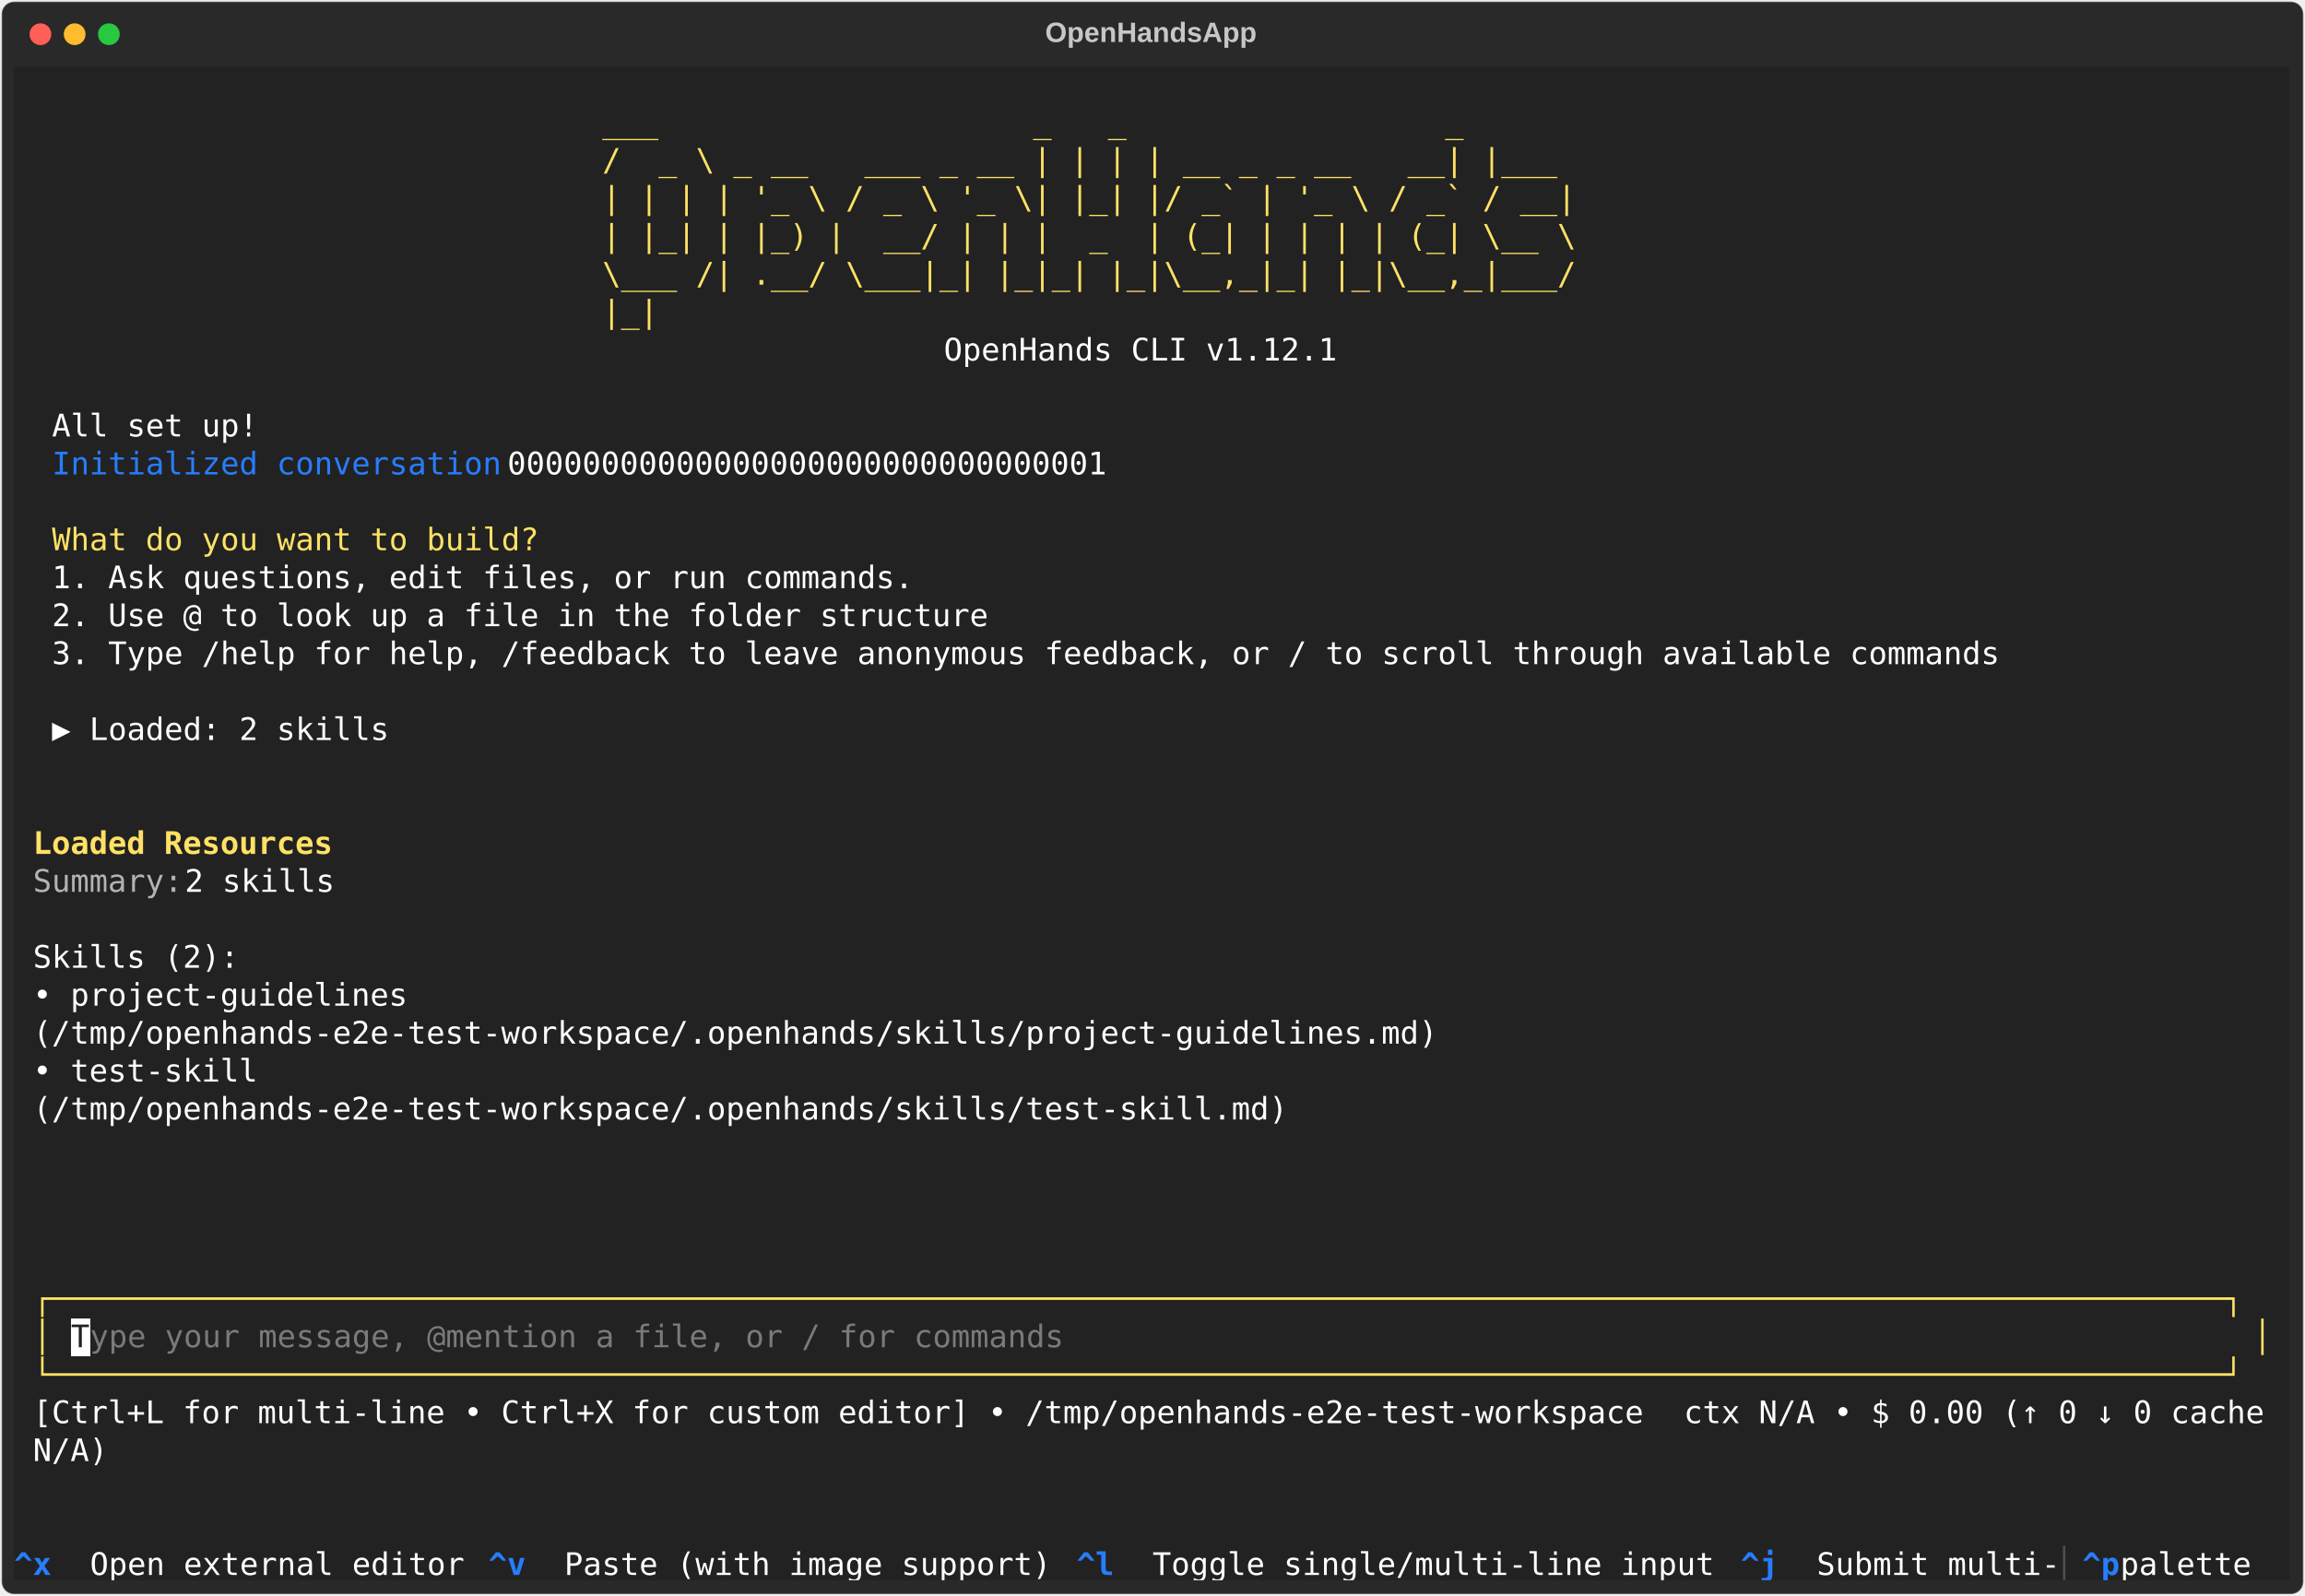
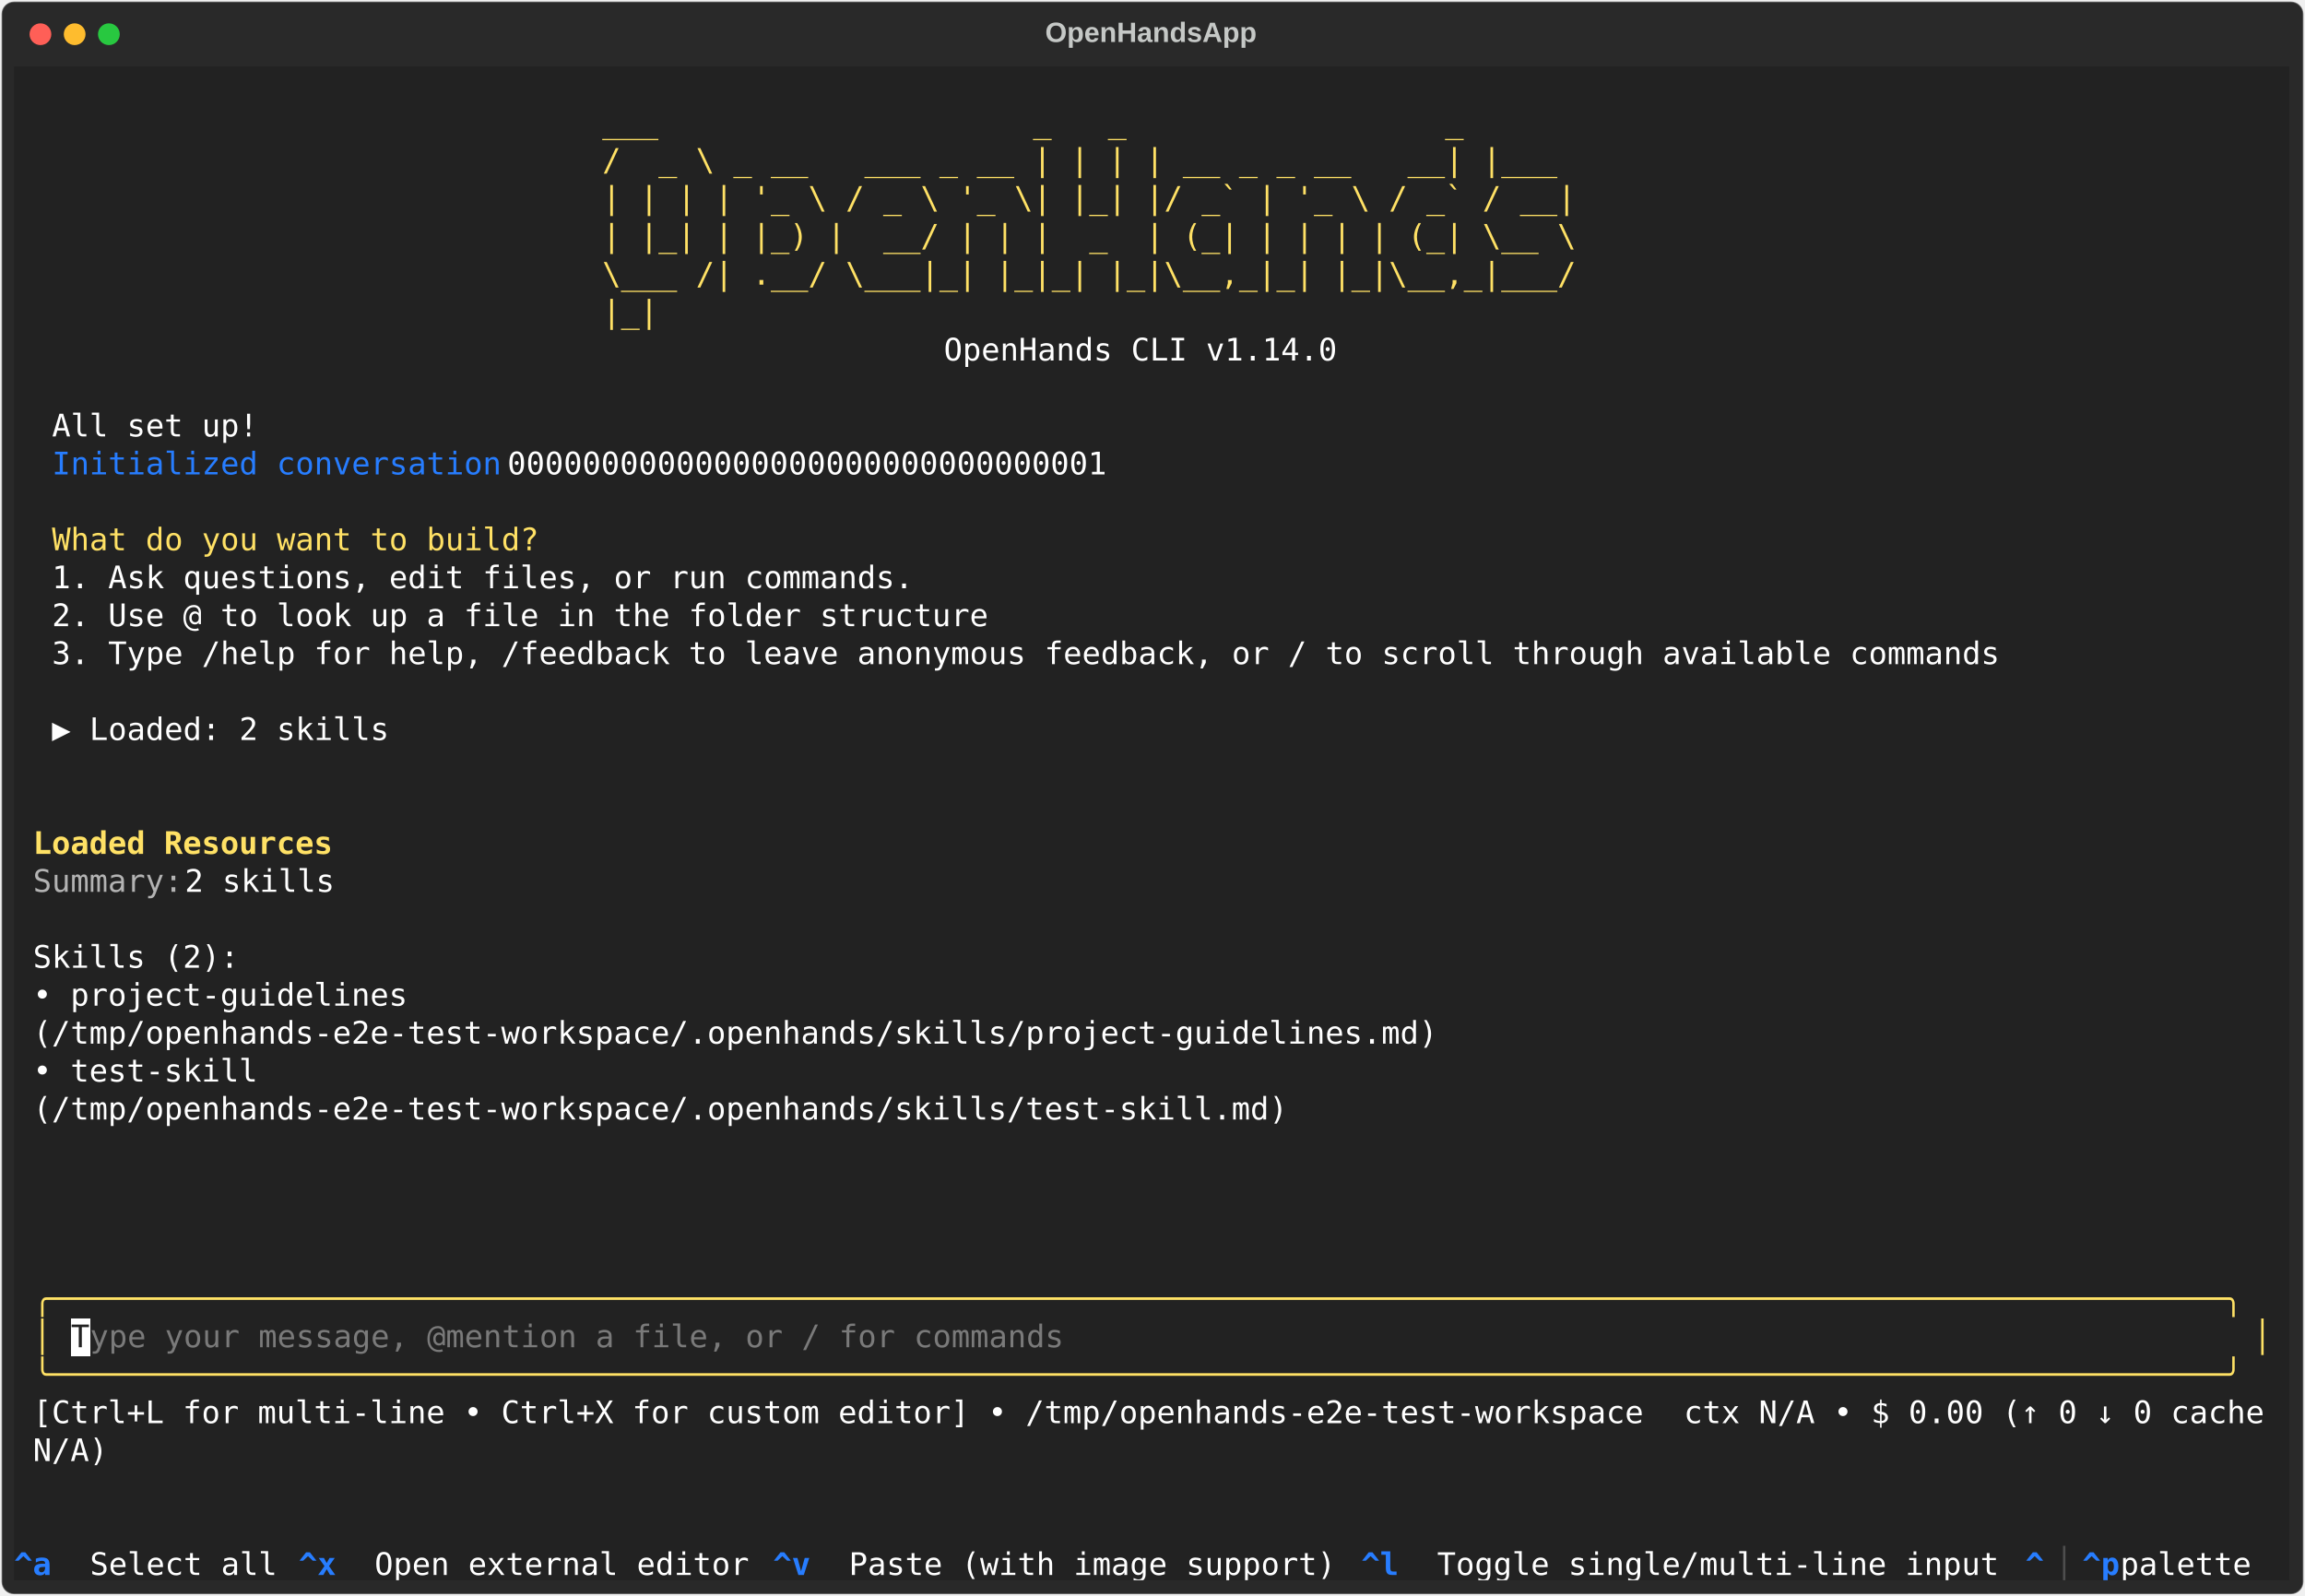
<svg xmlns="http://www.w3.org/2000/svg" class="rich-terminal" viewBox="0 0 1482 1026.0">
  <style>

    @font-face {
        font-family: "Fira Code";
        src: local("FiraCode-Regular"),
                url("https://cdnjs.cloudflare.com/ajax/libs/firacode/6.2.0/woff2/FiraCode-Regular.woff2") format("woff2"),
                url("https://cdnjs.cloudflare.com/ajax/libs/firacode/6.2.0/woff/FiraCode-Regular.woff") format("woff");
        font-style: normal;
        font-weight: 400;
    }
    @font-face {
        font-family: "Fira Code";
        src: local("FiraCode-Bold"),
                url("https://cdnjs.cloudflare.com/ajax/libs/firacode/6.2.0/woff2/FiraCode-Bold.woff2") format("woff2"),
                url("https://cdnjs.cloudflare.com/ajax/libs/firacode/6.2.0/woff/FiraCode-Bold.woff") format("woff");
        font-style: bold;
        font-weight: 700;
    }

    .terminal-matrix {
        font-family: Fira Code, monospace;
        font-size: 20px;
        line-height: 24.4px;
        font-variant-east-asian: full-width;
    }

    .terminal-title {
        font-size: 18px;
        font-weight: bold;
        font-family: arial;
    }

    .terminal-r1 { fill: #c5c8c6 }
.terminal-r2 { fill: #ffe165 }
.terminal-r3 { fill: #ffffff }
.terminal-r4 { fill: #277dff }
.terminal-r5 { fill: #ffe165;font-weight: bold }
.terminal-r6 { fill: #b3b3b3 }
.terminal-r7 { fill: #fee165 }
.terminal-r8 { fill: #222222 }
.terminal-r9 { fill: #7a7a7a }
.terminal-r10 { fill: #277dff;font-weight: bold }
.terminal-r11 { fill: #4e4e4e }
    </style>
  <defs>
    <clipPath id="terminal-clip-terminal">
      <rect x="0" y="0" width="1463.0" height="975.0" />
    </clipPath>
    <clipPath id="terminal-line-0">
      <rect x="0" y="1.5" width="1464" height="24.65" />
    </clipPath>
    <clipPath id="terminal-line-1">
      <rect x="0" y="25.9" width="1464" height="24.65" />
    </clipPath>
    <clipPath id="terminal-line-2">
      <rect x="0" y="50.3" width="1464" height="24.65" />
    </clipPath>
    <clipPath id="terminal-line-3">
      <rect x="0" y="74.7" width="1464" height="24.65" />
    </clipPath>
    <clipPath id="terminal-line-4">
      <rect x="0" y="99.1" width="1464" height="24.65" />
    </clipPath>
    <clipPath id="terminal-line-5">
      <rect x="0" y="123.5" width="1464" height="24.65" />
    </clipPath>
    <clipPath id="terminal-line-6">
      <rect x="0" y="147.9" width="1464" height="24.65" />
    </clipPath>
    <clipPath id="terminal-line-7">
      <rect x="0" y="172.3" width="1464" height="24.65" />
    </clipPath>
    <clipPath id="terminal-line-8">
      <rect x="0" y="196.7" width="1464" height="24.65" />
    </clipPath>
    <clipPath id="terminal-line-9">
      <rect x="0" y="221.1" width="1464" height="24.65" />
    </clipPath>
    <clipPath id="terminal-line-10">
      <rect x="0" y="245.5" width="1464" height="24.65" />
    </clipPath>
    <clipPath id="terminal-line-11">
      <rect x="0" y="269.9" width="1464" height="24.65" />
    </clipPath>
    <clipPath id="terminal-line-12">
      <rect x="0" y="294.3" width="1464" height="24.65" />
    </clipPath>
    <clipPath id="terminal-line-13">
      <rect x="0" y="318.7" width="1464" height="24.65" />
    </clipPath>
    <clipPath id="terminal-line-14">
      <rect x="0" y="343.1" width="1464" height="24.65" />
    </clipPath>
    <clipPath id="terminal-line-15">
      <rect x="0" y="367.5" width="1464" height="24.65" />
    </clipPath>
    <clipPath id="terminal-line-16">
      <rect x="0" y="391.9" width="1464" height="24.65" />
    </clipPath>
    <clipPath id="terminal-line-17">
      <rect x="0" y="416.3" width="1464" height="24.65" />
    </clipPath>
    <clipPath id="terminal-line-18">
      <rect x="0" y="440.7" width="1464" height="24.65" />
    </clipPath>
    <clipPath id="terminal-line-19">
      <rect x="0" y="465.1" width="1464" height="24.65" />
    </clipPath>
    <clipPath id="terminal-line-20">
      <rect x="0" y="489.5" width="1464" height="24.65" />
    </clipPath>
    <clipPath id="terminal-line-21">
      <rect x="0" y="513.9" width="1464" height="24.65" />
    </clipPath>
    <clipPath id="terminal-line-22">
      <rect x="0" y="538.3" width="1464" height="24.65" />
    </clipPath>
    <clipPath id="terminal-line-23">
      <rect x="0" y="562.7" width="1464" height="24.65" />
    </clipPath>
    <clipPath id="terminal-line-24">
      <rect x="0" y="587.1" width="1464" height="24.65" />
    </clipPath>
    <clipPath id="terminal-line-25">
      <rect x="0" y="611.5" width="1464" height="24.65" />
    </clipPath>
    <clipPath id="terminal-line-26">
      <rect x="0" y="635.9" width="1464" height="24.65" />
    </clipPath>
    <clipPath id="terminal-line-27">
      <rect x="0" y="660.3" width="1464" height="24.65" />
    </clipPath>
    <clipPath id="terminal-line-28">
      <rect x="0" y="684.7" width="1464" height="24.65" />
    </clipPath>
    <clipPath id="terminal-line-29">
      <rect x="0" y="709.1" width="1464" height="24.65" />
    </clipPath>
    <clipPath id="terminal-line-30">
      <rect x="0" y="733.5" width="1464" height="24.65" />
    </clipPath>
    <clipPath id="terminal-line-31">
      <rect x="0" y="757.9" width="1464" height="24.65" />
    </clipPath>
    <clipPath id="terminal-line-32">
      <rect x="0" y="782.3" width="1464" height="24.65" />
    </clipPath>
    <clipPath id="terminal-line-33">
      <rect x="0" y="806.7" width="1464" height="24.65" />
    </clipPath>
    <clipPath id="terminal-line-34">
      <rect x="0" y="831.1" width="1464" height="24.65" />
    </clipPath>
    <clipPath id="terminal-line-35">
      <rect x="0" y="855.5" width="1464" height="24.65" />
    </clipPath>
    <clipPath id="terminal-line-36">
      <rect x="0" y="879.9" width="1464" height="24.65" />
    </clipPath>
    <clipPath id="terminal-line-37">
      <rect x="0" y="904.3" width="1464" height="24.65" />
    </clipPath>
    <clipPath id="terminal-line-38">
      <rect x="0" y="928.7" width="1464" height="24.65" />
    </clipPath>
  </defs>
  <rect fill="#292929" stroke="rgba(255,255,255,0.35)" stroke-width="1" x="1" y="1" width="1480" height="1024" rx="8" />
  <text class="terminal-title" fill="#c5c8c6" text-anchor="middle" x="740" y="27">OpenHandsApp</text>
  <g transform="translate(26,22)">
    <circle cx="0" cy="0" r="7" fill="#ff5f57" />
    <circle cx="22" cy="0" r="7" fill="#febc2e" />
    <circle cx="44" cy="0" r="7" fill="#28c840" />
  </g>
  <g transform="translate(9, 41)" clip-path="url(#terminal-clip-terminal)">
    <rect fill="#222222" x="0" y="1.5" width="1464" height="24.65" shape-rendering="crispEdges" />
    <rect fill="#222222" x="0" y="25.9" width="378.2" height="24.65" shape-rendering="crispEdges" />
    <rect fill="#222222" x="378.2" y="25.9" width="695.4" height="24.65" shape-rendering="crispEdges" />
    <rect fill="#222222" x="1073.6" y="25.9" width="390.4" height="24.65" shape-rendering="crispEdges" />
    <rect fill="#222222" x="0" y="50.3" width="378.2" height="24.65" shape-rendering="crispEdges" />
    <rect fill="#222222" x="378.2" y="50.3" width="695.4" height="24.65" shape-rendering="crispEdges" />
    <rect fill="#222222" x="1073.6" y="50.3" width="390.4" height="24.65" shape-rendering="crispEdges" />
    <rect fill="#222222" x="0" y="74.7" width="378.2" height="24.65" shape-rendering="crispEdges" />
    <rect fill="#222222" x="378.2" y="74.7" width="695.4" height="24.65" shape-rendering="crispEdges" />
    <rect fill="#222222" x="1073.6" y="74.7" width="390.4" height="24.65" shape-rendering="crispEdges" />
    <rect fill="#222222" x="0" y="99.1" width="378.2" height="24.65" shape-rendering="crispEdges" />
    <rect fill="#222222" x="378.2" y="99.1" width="695.4" height="24.65" shape-rendering="crispEdges" />
    <rect fill="#222222" x="1073.6" y="99.1" width="390.4" height="24.65" shape-rendering="crispEdges" />
    <rect fill="#222222" x="0" y="123.5" width="378.2" height="24.65" shape-rendering="crispEdges" />
    <rect fill="#222222" x="378.2" y="123.5" width="695.4" height="24.65" shape-rendering="crispEdges" />
    <rect fill="#222222" x="1073.6" y="123.5" width="390.4" height="24.65" shape-rendering="crispEdges" />
    <rect fill="#222222" x="0" y="147.9" width="378.2" height="24.65" shape-rendering="crispEdges" />
    <rect fill="#222222" x="378.2" y="147.9" width="695.4" height="24.65" shape-rendering="crispEdges" />
    <rect fill="#222222" x="1073.6" y="147.9" width="390.4" height="24.65" shape-rendering="crispEdges" />
    <rect fill="#222222" x="0" y="172.3" width="597.8" height="24.65" shape-rendering="crispEdges" />
    <rect fill="#222222" x="597.8" y="172.3" width="256.2" height="24.65" shape-rendering="crispEdges" />
    <rect fill="#222222" x="854" y="172.3" width="610" height="24.65" shape-rendering="crispEdges" />
    <rect fill="#222222" x="0" y="196.7" width="1464" height="24.65" shape-rendering="crispEdges" />
    <rect fill="#222222" x="0" y="221.1" width="24.4" height="24.65" shape-rendering="crispEdges" />
    <rect fill="#222222" x="24.4" y="221.1" width="134.2" height="24.65" shape-rendering="crispEdges" />
    <rect fill="#222222" x="158.6" y="221.1" width="1305.4" height="24.65" shape-rendering="crispEdges" />
    <rect fill="#222222" x="0" y="245.5" width="24.4" height="24.65" shape-rendering="crispEdges" />
    <rect fill="#222222" x="24.4" y="245.5" width="292.8" height="24.65" shape-rendering="crispEdges" />
    <rect fill="#222222" x="317.2" y="245.5" width="402.6" height="24.65" shape-rendering="crispEdges" />
    <rect fill="#222222" x="719.8" y="245.5" width="744.2" height="24.65" shape-rendering="crispEdges" />
    <rect fill="#222222" x="0" y="269.9" width="1464" height="24.65" shape-rendering="crispEdges" />
    <rect fill="#222222" x="0" y="294.3" width="24.4" height="24.65" shape-rendering="crispEdges" />
    <rect fill="#222222" x="24.4" y="294.3" width="317.2" height="24.65" shape-rendering="crispEdges" />
    <rect fill="#222222" x="341.6" y="294.3" width="1122.4" height="24.65" shape-rendering="crispEdges" />
    <rect fill="#222222" x="0" y="318.7" width="24.4" height="24.65" shape-rendering="crispEdges" />
    <rect fill="#222222" x="24.4" y="318.7" width="561.2" height="24.65" shape-rendering="crispEdges" />
    <rect fill="#222222" x="585.6" y="318.7" width="878.4" height="24.65" shape-rendering="crispEdges" />
    <rect fill="#222222" x="0" y="343.1" width="24.4" height="24.65" shape-rendering="crispEdges" />
    <rect fill="#222222" x="24.4" y="343.1" width="610" height="24.65" shape-rendering="crispEdges" />
    <rect fill="#222222" x="634.4" y="343.1" width="829.6" height="24.65" shape-rendering="crispEdges" />
    <rect fill="#222222" x="0" y="367.5" width="24.4" height="24.65" shape-rendering="crispEdges" />
    <rect fill="#222222" x="24.4" y="367.5" width="1268.8" height="24.65" shape-rendering="crispEdges" />
    <rect fill="#222222" x="1293.2" y="367.5" width="170.8" height="24.65" shape-rendering="crispEdges" />
    <rect fill="#222222" x="0" y="391.9" width="1464" height="24.65" shape-rendering="crispEdges" />
    <rect fill="#222222" x="0" y="416.3" width="24.4" height="24.65" shape-rendering="crispEdges" />
    <rect fill="#222222" x="24.4" y="416.3" width="219.6" height="24.65" shape-rendering="crispEdges" />
    <rect fill="#222222" x="244" y="416.3" width="1220" height="24.65" shape-rendering="crispEdges" />
    <rect fill="#222222" x="0" y="440.7" width="1464" height="24.65" shape-rendering="crispEdges" />
    <rect fill="#222222" x="0" y="465.1" width="12.2" height="24.65" shape-rendering="crispEdges" />
    <rect fill="#222222" x="12.2" y="465.1" width="0" height="24.65" shape-rendering="crispEdges" />
    <rect fill="#222222" x="12.2" y="465.1" width="1451.8" height="24.65" shape-rendering="crispEdges" />
    <rect fill="#222222" x="0" y="489.5" width="12.2" height="24.65" shape-rendering="crispEdges" />
    <rect fill="#222222" x="12.2" y="489.5" width="195.2" height="24.65" shape-rendering="crispEdges" />
    <rect fill="#222222" x="207.4" y="489.5" width="1256.6" height="24.65" shape-rendering="crispEdges" />
    <rect fill="#222222" x="0" y="513.9" width="12.2" height="24.65" shape-rendering="crispEdges" />
    <rect fill="#222222" x="12.2" y="513.9" width="97.6" height="24.65" shape-rendering="crispEdges" />
    <rect fill="#222222" x="109.8" y="513.9" width="109.8" height="24.65" shape-rendering="crispEdges" />
    <rect fill="#222222" x="219.6" y="513.9" width="1244.4" height="24.65" shape-rendering="crispEdges" />
    <rect fill="#222222" x="0" y="538.3" width="12.2" height="24.65" shape-rendering="crispEdges" />
    <rect fill="#222222" x="12.2" y="538.3" width="0" height="24.65" shape-rendering="crispEdges" />
    <rect fill="#222222" x="12.2" y="538.3" width="1451.8" height="24.65" shape-rendering="crispEdges" />
    <rect fill="#222222" x="0" y="562.7" width="12.2" height="24.65" shape-rendering="crispEdges" />
    <rect fill="#222222" x="12.2" y="562.7" width="134.2" height="24.65" shape-rendering="crispEdges" />
    <rect fill="#222222" x="146.4" y="562.7" width="1317.6" height="24.65" shape-rendering="crispEdges" />
    <rect fill="#222222" x="0" y="587.1" width="12.2" height="24.65" shape-rendering="crispEdges" />
    <rect fill="#222222" x="12.2" y="587.1" width="268.4" height="24.65" shape-rendering="crispEdges" />
    <rect fill="#222222" x="280.6" y="587.1" width="1183.4" height="24.65" shape-rendering="crispEdges" />
    <rect fill="#222222" x="0" y="611.5" width="12.2" height="24.65" shape-rendering="crispEdges" />
    <rect fill="#222222" x="12.2" y="611.5" width="988.2" height="24.65" shape-rendering="crispEdges" />
    <rect fill="#222222" x="1000.4" y="611.5" width="463.6" height="24.65" shape-rendering="crispEdges" />
    <rect fill="#222222" x="0" y="635.9" width="12.2" height="24.65" shape-rendering="crispEdges" />
    <rect fill="#222222" x="12.2" y="635.9" width="170.8" height="24.65" shape-rendering="crispEdges" />
    <rect fill="#222222" x="183" y="635.9" width="1281" height="24.65" shape-rendering="crispEdges" />
    <rect fill="#222222" x="0" y="660.3" width="12.2" height="24.65" shape-rendering="crispEdges" />
    <rect fill="#222222" x="12.2" y="660.3" width="890.6" height="24.65" shape-rendering="crispEdges" />
    <rect fill="#222222" x="902.8" y="660.3" width="561.2" height="24.65" shape-rendering="crispEdges" />
    <rect fill="#222222" x="0" y="684.7" width="1464" height="24.65" shape-rendering="crispEdges" />
    <rect fill="#222222" x="0" y="709.1" width="1464" height="24.65" shape-rendering="crispEdges" />
    <rect fill="#222222" x="0" y="733.5" width="1464" height="24.65" shape-rendering="crispEdges" />
    <rect fill="#222222" x="0" y="757.9" width="12.2" height="24.65" shape-rendering="crispEdges" />
    <rect fill="#222222" x="12.2" y="757.9" width="12.2" height="24.65" shape-rendering="crispEdges" />
    <rect fill="#222222" x="24.4" y="757.9" width="1439.6" height="24.65" shape-rendering="crispEdges" />
    <rect fill="#222222" x="0" y="782.3" width="12.2" height="24.65" shape-rendering="crispEdges" />
    <rect fill="#222222" x="12.2" y="782.3" width="1439.6" height="24.65" shape-rendering="crispEdges" />
    <rect fill="#222222" x="1451.8" y="782.3" width="12.2" height="24.65" shape-rendering="crispEdges" />
    <rect fill="#222222" x="0" y="806.7" width="12.2" height="24.65" shape-rendering="crispEdges" />
    <rect fill="#222222" x="12.2" y="806.7" width="12.2" height="24.65" shape-rendering="crispEdges" />
    <rect fill="#222222" x="24.4" y="806.7" width="12.2" height="24.65" shape-rendering="crispEdges" />
    <rect fill="#ffffff" x="36.6" y="806.7" width="12.2" height="24.65" shape-rendering="crispEdges" />
    <rect fill="#222222" x="48.8" y="806.7" width="634.4" height="24.65" shape-rendering="crispEdges" />
    <rect fill="#222222" x="683.2" y="806.7" width="756.4" height="24.65" shape-rendering="crispEdges" />
    <rect fill="#222222" x="1439.6" y="806.7" width="12.2" height="24.65" shape-rendering="crispEdges" />
    <rect fill="#222222" x="1451.8" y="806.7" width="12.2" height="24.65" shape-rendering="crispEdges" />
    <rect fill="#222222" x="0" y="831.1" width="12.2" height="24.65" shape-rendering="crispEdges" />
    <rect fill="#222222" x="12.2" y="831.1" width="1439.6" height="24.65" shape-rendering="crispEdges" />
    <rect fill="#222222" x="1451.8" y="831.1" width="12.2" height="24.65" shape-rendering="crispEdges" />
    <rect fill="#222222" x="0" y="855.5" width="12.2" height="24.65" shape-rendering="crispEdges" />
    <rect fill="#222222" x="12.2" y="855.5" width="1061.4" height="24.65" shape-rendering="crispEdges" />
    <rect fill="#222222" x="1073.6" y="855.5" width="378.2" height="24.65" shape-rendering="crispEdges" />
    <rect fill="#222222" x="1451.8" y="855.5" width="12.2" height="24.65" shape-rendering="crispEdges" />
    <rect fill="#222222" x="0" y="879.9" width="12.2" height="24.65" shape-rendering="crispEdges" />
    <rect fill="#222222" x="12.2" y="879.9" width="48.8" height="24.65" shape-rendering="crispEdges" />
    <rect fill="#222222" x="61" y="879.9" width="1403" height="24.65" shape-rendering="crispEdges" />
    <rect fill="#222222" x="0" y="904.3" width="1464" height="24.65" shape-rendering="crispEdges" />
    <rect fill="#222222" x="0" y="928.7" width="1464" height="24.65" shape-rendering="crispEdges" />
    <rect fill="#222222" x="0" y="953.1" width="48.8" height="24.65" shape-rendering="crispEdges" />
-     <rect fill="#222222" x="48.8" y="953.1" width="256.2" height="24.65" shape-rendering="crispEdges" />
-     <rect fill="#222222" x="305" y="953.1" width="48.8" height="24.65" shape-rendering="crispEdges" />
-     <rect fill="#222222" x="353.8" y="953.1" width="329.4" height="24.65" shape-rendering="crispEdges" />
-     <rect fill="#222222" x="683.2" y="953.1" width="48.8" height="24.65" shape-rendering="crispEdges" />
-     <rect fill="#222222" x="732" y="953.1" width="378.2" height="24.65" shape-rendering="crispEdges" />
-     <rect fill="#222222" x="1110.2" y="953.1" width="48.8" height="24.65" shape-rendering="crispEdges" />
-     <rect fill="#222222" x="1159" y="953.1" width="158.6" height="24.65" shape-rendering="crispEdges" />
+     <rect fill="#222222" x="48.8" y="953.1" width="134.2" height="24.65" shape-rendering="crispEdges" />
+     <rect fill="#222222" x="183" y="953.1" width="48.8" height="24.65" shape-rendering="crispEdges" />
+     <rect fill="#222222" x="231.8" y="953.1" width="256.2" height="24.65" shape-rendering="crispEdges" />
+     <rect fill="#222222" x="488" y="953.1" width="48.8" height="24.65" shape-rendering="crispEdges" />
+     <rect fill="#222222" x="536.8" y="953.1" width="329.4" height="24.65" shape-rendering="crispEdges" />
+     <rect fill="#222222" x="866.2" y="953.1" width="48.8" height="24.65" shape-rendering="crispEdges" />
+     <rect fill="#222222" x="915" y="953.1" width="378.2" height="24.65" shape-rendering="crispEdges" />
+     <rect fill="#222222" x="1293.2" y="953.1" width="24.4" height="24.65" shape-rendering="crispEdges" />
    <rect fill="#222222" x="1317.6" y="953.1" width="12.2" height="24.65" shape-rendering="crispEdges" />
    <rect fill="#222222" x="1329.8" y="953.1" width="24.4" height="24.65" shape-rendering="crispEdges" />
    <rect fill="#222222" x="1354.2" y="953.1" width="97.6" height="24.65" shape-rendering="crispEdges" />
    <rect fill="#222222" x="1451.8" y="953.1" width="12.2" height="24.65" shape-rendering="crispEdges" />
    <g class="terminal-matrix">
      <text class="terminal-r1" x="1464" y="20" textLength="12.2" clip-path="url(#terminal-line-0)">
</text>
      <text class="terminal-r2" x="378.2" y="44.4" textLength="695.4" clip-path="url(#terminal-line-1)">     ___                    _   _                 _      </text>
      <text class="terminal-r1" x="1464" y="44.4" textLength="12.2" clip-path="url(#terminal-line-1)">
</text>
      <text class="terminal-r2" x="378.2" y="68.8" textLength="695.4" clip-path="url(#terminal-line-2)">    /  _ \ _ __   ___ _ __ | | | | __ _ _ __   __| |___  </text>
      <text class="terminal-r1" x="1464" y="68.8" textLength="12.2" clip-path="url(#terminal-line-2)">
</text>
      <text class="terminal-r2" x="378.2" y="93.2" textLength="695.4" clip-path="url(#terminal-line-3)">    | | | | '_ \ / _ \ '_ \| |_| |/ _` | '_ \ / _` / __| </text>
      <text class="terminal-r1" x="1464" y="93.2" textLength="12.2" clip-path="url(#terminal-line-3)">
</text>
      <text class="terminal-r2" x="378.2" y="117.6" textLength="695.4" clip-path="url(#terminal-line-4)">    | |_| | |_) |  __/ | | |  _  | (_| | | | | (_| \__ \ </text>
      <text class="terminal-r1" x="1464" y="117.6" textLength="12.2" clip-path="url(#terminal-line-4)">
</text>
      <text class="terminal-r2" x="378.2" y="142" textLength="695.4" clip-path="url(#terminal-line-5)">    \___ /| .__/ \___|_| |_|_| |_|\__,_|_| |_|\__,_|___/ </text>
      <text class="terminal-r1" x="1464" y="142" textLength="12.2" clip-path="url(#terminal-line-5)">
</text>
      <text class="terminal-r2" x="378.2" y="166.4" textLength="695.4" clip-path="url(#terminal-line-6)">          |_|                                            </text>
      <text class="terminal-r1" x="1464" y="166.4" textLength="12.2" clip-path="url(#terminal-line-6)">
</text>
-       <text class="terminal-r3" x="597.8" y="190.8" textLength="256.2" clip-path="url(#terminal-line-7)">OpenHands CLI v1.12.1</text>
+       <text class="terminal-r3" x="597.8" y="190.8" textLength="256.2" clip-path="url(#terminal-line-7)">OpenHands CLI v1.14.0</text>
      <text class="terminal-r1" x="1464" y="190.8" textLength="12.2" clip-path="url(#terminal-line-7)">
</text>
      <text class="terminal-r1" x="1464" y="215.2" textLength="12.2" clip-path="url(#terminal-line-8)">
</text>
      <text class="terminal-r3" x="24.4" y="239.6" textLength="134.2" clip-path="url(#terminal-line-9)">All set up!</text>
      <text class="terminal-r1" x="1464" y="239.6" textLength="12.2" clip-path="url(#terminal-line-9)">
</text>
      <text class="terminal-r4" x="24.4" y="264" textLength="292.8" clip-path="url(#terminal-line-10)">Initialized conversation</text>
      <text class="terminal-r3" x="317.2" y="264" textLength="402.6" clip-path="url(#terminal-line-10)"> 00000000000000000000000000000001</text>
      <text class="terminal-r1" x="1464" y="264" textLength="12.2" clip-path="url(#terminal-line-10)">
</text>
      <text class="terminal-r1" x="1464" y="288.4" textLength="12.2" clip-path="url(#terminal-line-11)">
</text>
      <text class="terminal-r2" x="24.4" y="312.8" textLength="317.2" clip-path="url(#terminal-line-12)">What do you want to build?</text>
      <text class="terminal-r1" x="1464" y="312.8" textLength="12.2" clip-path="url(#terminal-line-12)">
</text>
      <text class="terminal-r3" x="24.4" y="337.2" textLength="561.2" clip-path="url(#terminal-line-13)">1. Ask questions, edit files, or run commands.</text>
      <text class="terminal-r1" x="1464" y="337.2" textLength="12.2" clip-path="url(#terminal-line-13)">
</text>
      <text class="terminal-r3" x="24.4" y="361.6" textLength="610" clip-path="url(#terminal-line-14)">2. Use @ to look up a file in the folder structure</text>
      <text class="terminal-r1" x="1464" y="361.6" textLength="12.2" clip-path="url(#terminal-line-14)">
</text>
      <text class="terminal-r3" x="24.4" y="386" textLength="1268.8" clip-path="url(#terminal-line-15)">3. Type /help for help, /feedback to leave anonymous feedback, or / to scroll through available commands</text>
      <text class="terminal-r1" x="1464" y="386" textLength="12.2" clip-path="url(#terminal-line-15)">
</text>
      <text class="terminal-r1" x="1464" y="410.4" textLength="12.2" clip-path="url(#terminal-line-16)">
</text>
      <text class="terminal-r3" x="24.4" y="434.8" textLength="219.6" clip-path="url(#terminal-line-17)">▶ Loaded: 2 skills</text>
      <text class="terminal-r1" x="1464" y="434.8" textLength="12.2" clip-path="url(#terminal-line-17)">
</text>
      <text class="terminal-r1" x="1464" y="459.2" textLength="12.2" clip-path="url(#terminal-line-18)">
</text>
      <text class="terminal-r1" x="1464" y="483.6" textLength="12.2" clip-path="url(#terminal-line-19)">
</text>
      <text class="terminal-r5" x="12.2" y="508" textLength="195.2" clip-path="url(#terminal-line-20)">Loaded Resources</text>
      <text class="terminal-r1" x="1464" y="508" textLength="12.2" clip-path="url(#terminal-line-20)">
</text>
      <text class="terminal-r6" x="12.2" y="532.4" textLength="97.6" clip-path="url(#terminal-line-21)">Summary:</text>
      <text class="terminal-r3" x="109.8" y="532.4" textLength="109.8" clip-path="url(#terminal-line-21)"> 2 skills</text>
      <text class="terminal-r1" x="1464" y="532.4" textLength="12.2" clip-path="url(#terminal-line-21)">
</text>
      <text class="terminal-r1" x="1464" y="556.8" textLength="12.2" clip-path="url(#terminal-line-22)">
</text>
      <text class="terminal-r3" x="12.2" y="581.2" textLength="134.2" clip-path="url(#terminal-line-23)">Skills (2):</text>
      <text class="terminal-r1" x="1464" y="581.2" textLength="12.2" clip-path="url(#terminal-line-23)">
</text>
      <text class="terminal-r3" x="12.2" y="605.6" textLength="268.4" clip-path="url(#terminal-line-24)">  • project-guidelines</text>
      <text class="terminal-r1" x="1464" y="605.6" textLength="12.2" clip-path="url(#terminal-line-24)">
</text>
      <text class="terminal-r3" x="12.2" y="630" textLength="988.2" clip-path="url(#terminal-line-25)">      (/tmp/openhands-e2e-test-workspace/.openhands/skills/project-guidelines.md)</text>
      <text class="terminal-r1" x="1464" y="630" textLength="12.2" clip-path="url(#terminal-line-25)">
</text>
      <text class="terminal-r3" x="12.2" y="654.4" textLength="170.8" clip-path="url(#terminal-line-26)">  • test-skill</text>
      <text class="terminal-r1" x="1464" y="654.4" textLength="12.2" clip-path="url(#terminal-line-26)">
</text>
      <text class="terminal-r3" x="12.2" y="678.8" textLength="890.6" clip-path="url(#terminal-line-27)">      (/tmp/openhands-e2e-test-workspace/.openhands/skills/test-skill.md)</text>
      <text class="terminal-r1" x="1464" y="678.8" textLength="12.2" clip-path="url(#terminal-line-27)">
</text>
      <text class="terminal-r1" x="1464" y="703.2" textLength="12.2" clip-path="url(#terminal-line-28)">
</text>
      <text class="terminal-r1" x="1464" y="727.6" textLength="12.2" clip-path="url(#terminal-line-29)">
</text>
      <text class="terminal-r1" x="1464" y="752" textLength="12.2" clip-path="url(#terminal-line-30)">
</text>
      <text class="terminal-r1" x="1464" y="776.4" textLength="12.2" clip-path="url(#terminal-line-31)">
</text>
-       <text class="terminal-r7" x="12.2" y="800.8" textLength="1439.6" clip-path="url(#terminal-line-32)">┌────────────────────────────────────────────────────────────────────────────────────────────────────────────────────┐</text>
+       <text class="terminal-r7" x="12.2" y="800.8" textLength="1439.6" clip-path="url(#terminal-line-32)">╭────────────────────────────────────────────────────────────────────────────────────────────────────────────────────╮</text>
      <text class="terminal-r1" x="1464" y="800.8" textLength="12.2" clip-path="url(#terminal-line-32)">
</text>
      <text class="terminal-r7" x="12.2" y="825.2" textLength="12.2" clip-path="url(#terminal-line-33)">│</text>
      <text class="terminal-r8" x="36.6" y="825.2" textLength="12.2" clip-path="url(#terminal-line-33)">T</text>
      <text class="terminal-r9" x="48.8" y="825.2" textLength="634.4" clip-path="url(#terminal-line-33)">ype your message, @mention a file, or / for commands</text>
      <text class="terminal-r7" x="1439.6" y="825.2" textLength="12.2" clip-path="url(#terminal-line-33)">│</text>
      <text class="terminal-r1" x="1464" y="825.2" textLength="12.2" clip-path="url(#terminal-line-33)">
</text>
-       <text class="terminal-r7" x="12.2" y="849.6" textLength="1439.6" clip-path="url(#terminal-line-34)">└────────────────────────────────────────────────────────────────────────────────────────────────────────────────────┘</text>
+       <text class="terminal-r7" x="12.2" y="849.6" textLength="1439.6" clip-path="url(#terminal-line-34)">╰────────────────────────────────────────────────────────────────────────────────────────────────────────────────────╯</text>
      <text class="terminal-r1" x="1464" y="849.6" textLength="12.2" clip-path="url(#terminal-line-34)">
</text>
      <text class="terminal-r3" x="12.2" y="874" textLength="1061.4" clip-path="url(#terminal-line-35)">[Ctrl+L for multi-line • Ctrl+X for custom editor] • /tmp/openhands-e2e-test-workspace </text>
      <text class="terminal-r3" x="1073.6" y="874" textLength="378.2" clip-path="url(#terminal-line-35)">ctx N/A • $ 0.00 (↑ 0 ↓ 0 cache</text>
      <text class="terminal-r1" x="1464" y="874" textLength="12.2" clip-path="url(#terminal-line-35)">
</text>
      <text class="terminal-r3" x="12.2" y="898.4" textLength="48.8" clip-path="url(#terminal-line-36)">N/A)</text>
      <text class="terminal-r1" x="1464" y="898.4" textLength="12.2" clip-path="url(#terminal-line-36)">
</text>
      <text class="terminal-r1" x="1464" y="922.8" textLength="12.2" clip-path="url(#terminal-line-37)">
</text>
      <text class="terminal-r1" x="1464" y="947.2" textLength="12.2" clip-path="url(#terminal-line-38)">
</text>
-       <text class="terminal-r10" x="0" y="971.6" textLength="48.8" clip-path="url(#terminal-line-39)"> ^x </text>
-       <text class="terminal-r3" x="48.8" y="971.6" textLength="256.2" clip-path="url(#terminal-line-39)">Open external editor </text>
-       <text class="terminal-r10" x="305" y="971.6" textLength="48.8" clip-path="url(#terminal-line-39)"> ^v </text>
-       <text class="terminal-r3" x="353.8" y="971.6" textLength="329.4" clip-path="url(#terminal-line-39)">Paste (with image support) </text>
-       <text class="terminal-r10" x="683.2" y="971.6" textLength="48.8" clip-path="url(#terminal-line-39)"> ^l </text>
-       <text class="terminal-r3" x="732" y="971.6" textLength="378.2" clip-path="url(#terminal-line-39)">Toggle single/multi-line input </text>
-       <text class="terminal-r10" x="1110.2" y="971.6" textLength="48.8" clip-path="url(#terminal-line-39)"> ^j </text>
-       <text class="terminal-r3" x="1159" y="971.6" textLength="158.6" clip-path="url(#terminal-line-39)">Submit multi-</text>
+       <text class="terminal-r10" x="0" y="971.6" textLength="48.8" clip-path="url(#terminal-line-39)"> ^a </text>
+       <text class="terminal-r3" x="48.8" y="971.6" textLength="134.2" clip-path="url(#terminal-line-39)">Select all </text>
+       <text class="terminal-r10" x="183" y="971.6" textLength="48.8" clip-path="url(#terminal-line-39)"> ^x </text>
+       <text class="terminal-r3" x="231.8" y="971.6" textLength="256.2" clip-path="url(#terminal-line-39)">Open external editor </text>
+       <text class="terminal-r10" x="488" y="971.6" textLength="48.8" clip-path="url(#terminal-line-39)"> ^v </text>
+       <text class="terminal-r3" x="536.8" y="971.6" textLength="329.4" clip-path="url(#terminal-line-39)">Paste (with image support) </text>
+       <text class="terminal-r10" x="866.2" y="971.6" textLength="48.8" clip-path="url(#terminal-line-39)"> ^l </text>
+       <text class="terminal-r3" x="915" y="971.6" textLength="378.2" clip-path="url(#terminal-line-39)">Toggle single/multi-line input </text>
+       <text class="terminal-r10" x="1293.2" y="971.6" textLength="24.4" clip-path="url(#terminal-line-39)"> ^</text>
      <text class="terminal-r11" x="1317.6" y="971.6" textLength="12.2" clip-path="url(#terminal-line-39)">▏</text>
      <text class="terminal-r10" x="1329.8" y="971.6" textLength="24.4" clip-path="url(#terminal-line-39)">^p</text>
      <text class="terminal-r3" x="1354.2" y="971.6" textLength="97.6" clip-path="url(#terminal-line-39)"> palette</text>
    </g>
  </g>
</svg>
